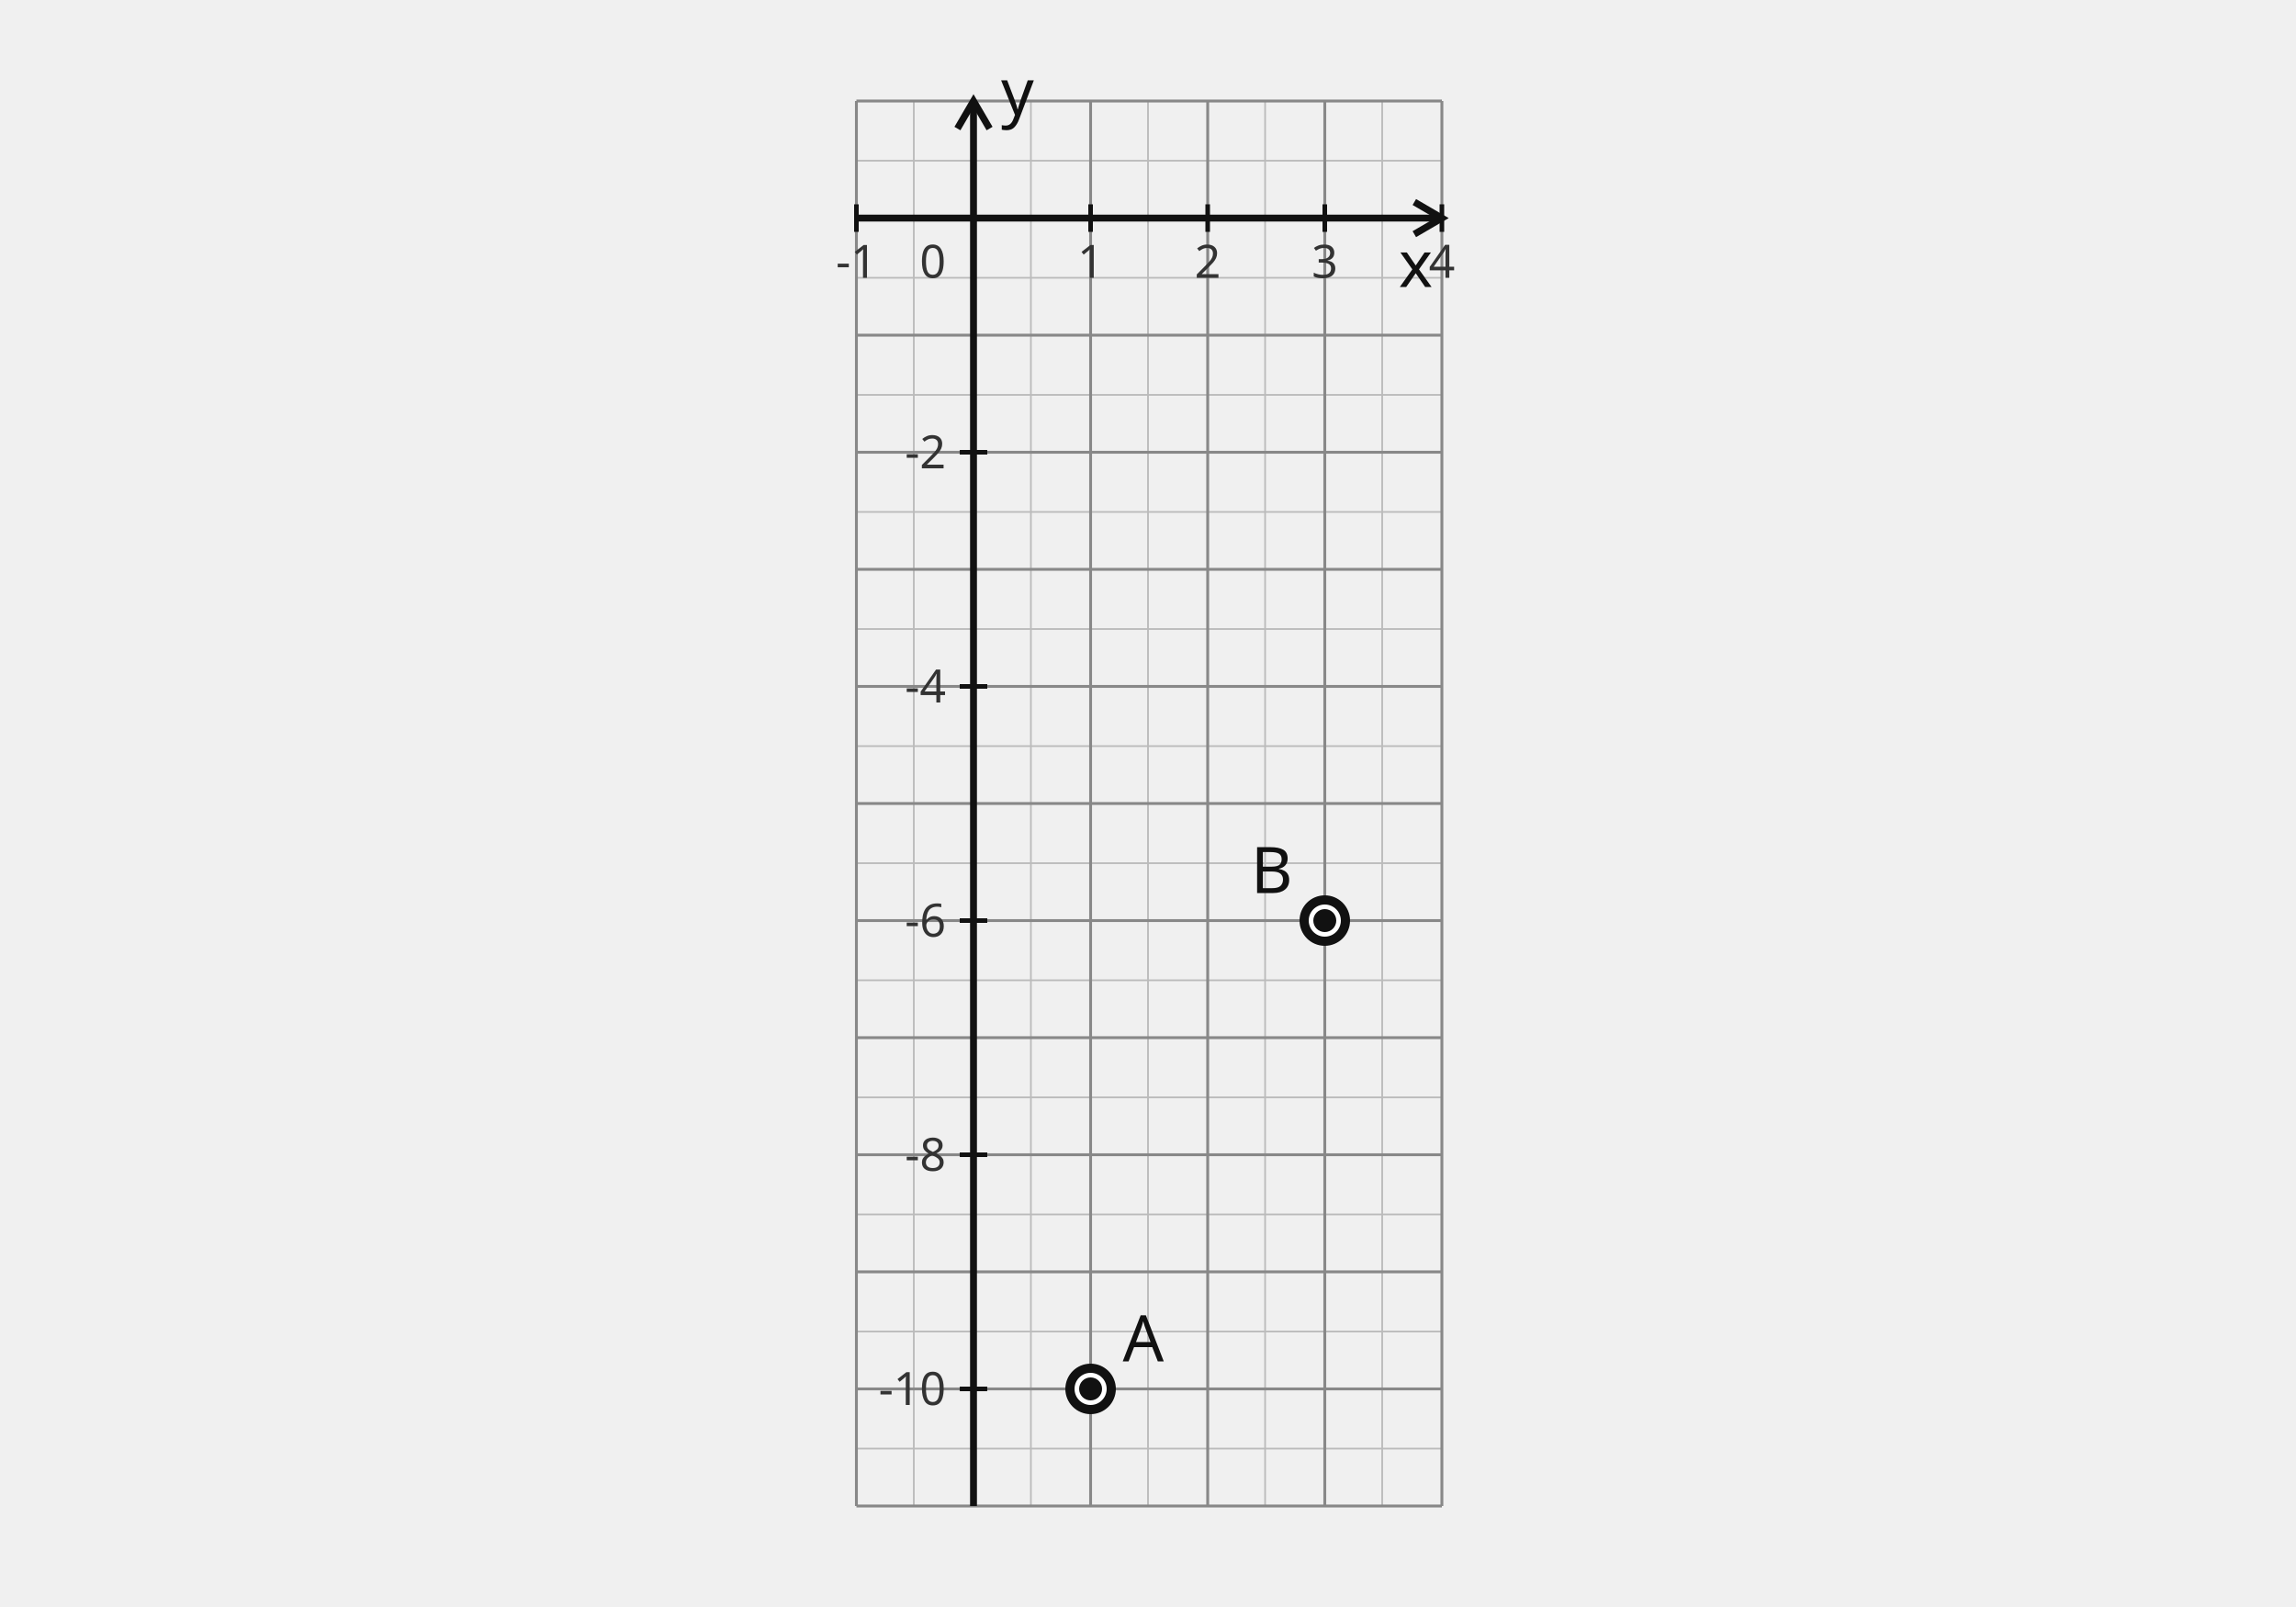
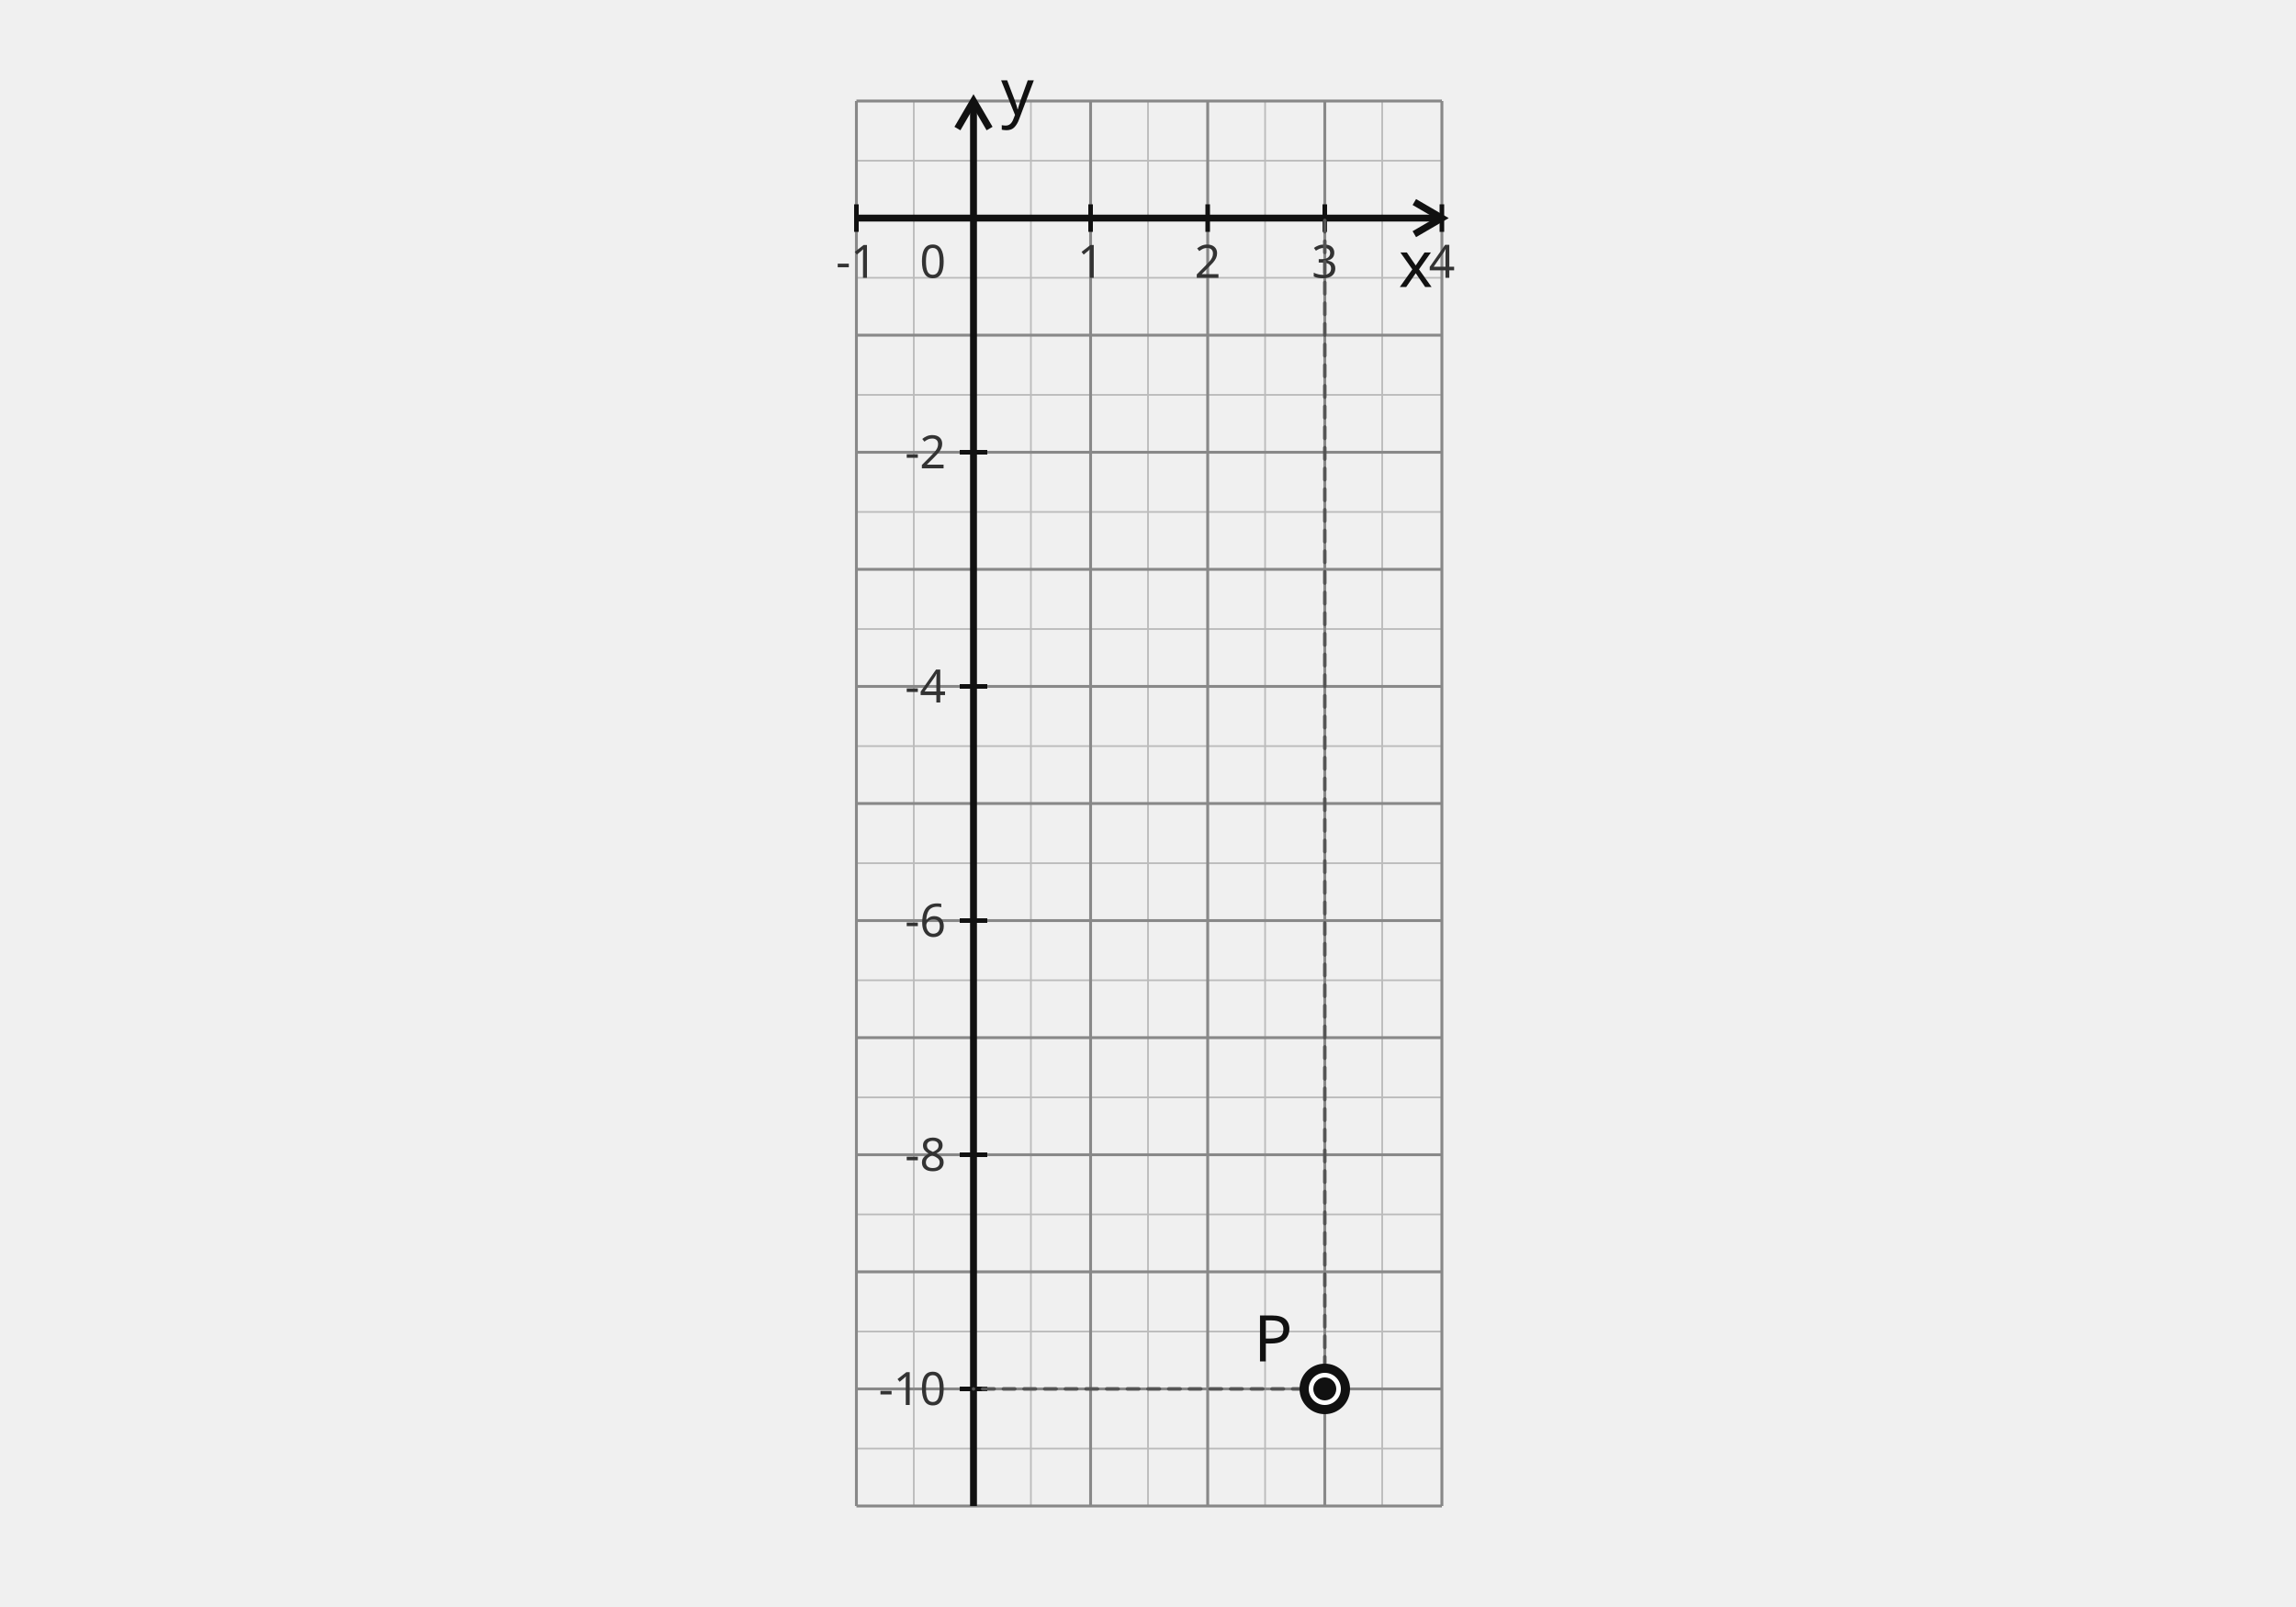
- <svg xmlns="http://www.w3.org/2000/svg" viewBox="0 0 1000 700" role="img" aria-label="Two endpoints A and B of a segment plotted on a labelled Cartesian grid with equal x and y scales.">
+ <svg xmlns="http://www.w3.org/2000/svg" viewBox="0 0 1000 700" role="img" aria-label="A single point P plotted on a labelled Cartesian grid with equal x and y scales.">
  <style>.cx-axis{stroke:#111;stroke-width:3;fill:none}.cx-tick{stroke:#111;stroke-width:2}.cx-grid-major{stroke:#888;stroke-width:1.25;fill:none}.cx-grid-minor{stroke:#bbb;stroke-width:0.75;fill:none}.cx-line{stroke:#111;stroke-width:3;fill:none}.cx-pt-outline{fill:#fff;stroke:#111;stroke-width:4}.cx-pt-core{fill:#111}.cx-guide{stroke:#555;stroke-width:1.5;stroke-dasharray:5 4;stroke-linecap:round;fill:none}text{font-family:sans-serif;font-size:28px;fill:#111}.cx-ticklbl{font-size:20px;fill:#333}.cx-lbl{font-size:28px;fill:#111}</style>
  <line class="cx-grid-minor" x1="398" y1="44" x2="398" y2="656" />
  <line class="cx-grid-minor" x1="449" y1="44" x2="449" y2="656" />
  <line class="cx-grid-minor" x1="500" y1="44" x2="500" y2="656" />
  <line class="cx-grid-minor" x1="551" y1="44" x2="551" y2="656" />
  <line class="cx-grid-minor" x1="602" y1="44" x2="602" y2="656" />
  <line class="cx-grid-minor" x1="373" y1="631" x2="628" y2="631" />
  <line class="cx-grid-minor" x1="373" y1="580" x2="628" y2="580" />
  <line class="cx-grid-minor" x1="373" y1="529" x2="628" y2="529" />
  <line class="cx-grid-minor" x1="373" y1="478" x2="628" y2="478" />
  <line class="cx-grid-minor" x1="373" y1="427" x2="628" y2="427" />
  <line class="cx-grid-minor" x1="373" y1="376" x2="628" y2="376" />
  <line class="cx-grid-minor" x1="373" y1="325" x2="628" y2="325" />
  <line class="cx-grid-minor" x1="373" y1="274" x2="628" y2="274" />
  <line class="cx-grid-minor" x1="373" y1="223" x2="628" y2="223" />
  <line class="cx-grid-minor" x1="373" y1="172" x2="628" y2="172" />
  <line class="cx-grid-minor" x1="373" y1="121" x2="628" y2="121" />
  <line class="cx-grid-minor" x1="373" y1="70" x2="628" y2="70" />
  <line class="cx-grid-major" x1="373" y1="44" x2="373" y2="656" />
  <line class="cx-grid-major" x1="475" y1="44" x2="475" y2="656" />
  <line class="cx-grid-major" x1="526" y1="44" x2="526" y2="656" />
  <line class="cx-grid-major" x1="577" y1="44" x2="577" y2="656" />
  <line class="cx-grid-major" x1="628" y1="44" x2="628" y2="656" />
  <line class="cx-grid-major" x1="373" y1="656" x2="628" y2="656" />
  <line class="cx-grid-major" x1="373" y1="605" x2="628" y2="605" />
  <line class="cx-grid-major" x1="373" y1="554" x2="628" y2="554" />
  <line class="cx-grid-major" x1="373" y1="503" x2="628" y2="503" />
  <line class="cx-grid-major" x1="373" y1="452" x2="628" y2="452" />
  <line class="cx-grid-major" x1="373" y1="401" x2="628" y2="401" />
  <line class="cx-grid-major" x1="373" y1="350" x2="628" y2="350" />
  <line class="cx-grid-major" x1="373" y1="299" x2="628" y2="299" />
  <line class="cx-grid-major" x1="373" y1="248" x2="628" y2="248" />
  <line class="cx-grid-major" x1="373" y1="197" x2="628" y2="197" />
  <line class="cx-grid-major" x1="373" y1="146" x2="628" y2="146" />
  <line class="cx-grid-major" x1="373" y1="44" x2="628" y2="44" />
  <line class="cx-axis" x1="373" y1="95" x2="628" y2="95" />
  <line class="cx-axis" x1="424" y1="656" x2="424" y2="44" />
  <path class="cx-axis" d="M 616 88 L 628 95 L 616 102" />
  <path class="cx-axis" d="M 417 56 L 424 44 L 431 56" />
  <text class="cx-lbl" x="624" y="125" text-anchor="end">x</text>
  <text class="cx-lbl" x="436" y="50" text-anchor="start">y</text>
  <line class="cx-tick" x1="373" y1="89" x2="373" y2="101" />
  <text class="cx-ticklbl" x="373" y="121" text-anchor="middle">-1</text>
  <line class="cx-tick" x1="475" y1="89" x2="475" y2="101" />
  <text class="cx-ticklbl" x="475" y="121" text-anchor="middle">1</text>
  <line class="cx-tick" x1="526" y1="89" x2="526" y2="101" />
  <text class="cx-ticklbl" x="526" y="121" text-anchor="middle">2</text>
  <line class="cx-tick" x1="577" y1="89" x2="577" y2="101" />
  <text class="cx-ticklbl" x="577" y="121" text-anchor="middle">3</text>
  <line class="cx-tick" x1="628" y1="89" x2="628" y2="101" />
  <text class="cx-ticklbl" x="628" y="121" text-anchor="middle">4</text>
  <line class="cx-tick" x1="418" y1="605" x2="430" y2="605" />
  <text class="cx-ticklbl" x="412" y="612" text-anchor="end">-10</text>
  <line class="cx-tick" x1="418" y1="503" x2="430" y2="503" />
  <text class="cx-ticklbl" x="412" y="510" text-anchor="end">-8</text>
  <line class="cx-tick" x1="418" y1="401" x2="430" y2="401" />
  <text class="cx-ticklbl" x="412" y="408" text-anchor="end">-6</text>
  <line class="cx-tick" x1="418" y1="299" x2="430" y2="299" />
  <text class="cx-ticklbl" x="412" y="306" text-anchor="end">-4</text>
  <line class="cx-tick" x1="418" y1="197" x2="430" y2="197" />
  <text class="cx-ticklbl" x="412" y="204" text-anchor="end">-2</text>
  <text class="cx-ticklbl" x="412" y="121" text-anchor="end">0</text>
-   <circle class="cx-pt-outline" cx="475" cy="605" r="9" />
-   <circle class="cx-pt-core" cx="475" cy="605" r="5" />
-   <text class="cx-lbl" x="489" y="593" text-anchor="start">A</text>
-   <circle class="cx-pt-outline" cx="577" cy="401" r="9" />
-   <circle class="cx-pt-core" cx="577" cy="401" r="5" />
-   <text class="cx-lbl" x="563" y="389" text-anchor="end">B</text>
+   <line class="cx-guide" x1="577" y1="605" x2="577" y2="95" />
+   <line class="cx-guide" x1="577" y1="605" x2="424" y2="605" />
+   <circle class="cx-pt-outline" cx="577" cy="605" r="9" />
+   <circle class="cx-pt-core" cx="577" cy="605" r="5" />
+   <text class="cx-lbl" x="563" y="593" text-anchor="end">P</text>
</svg>
